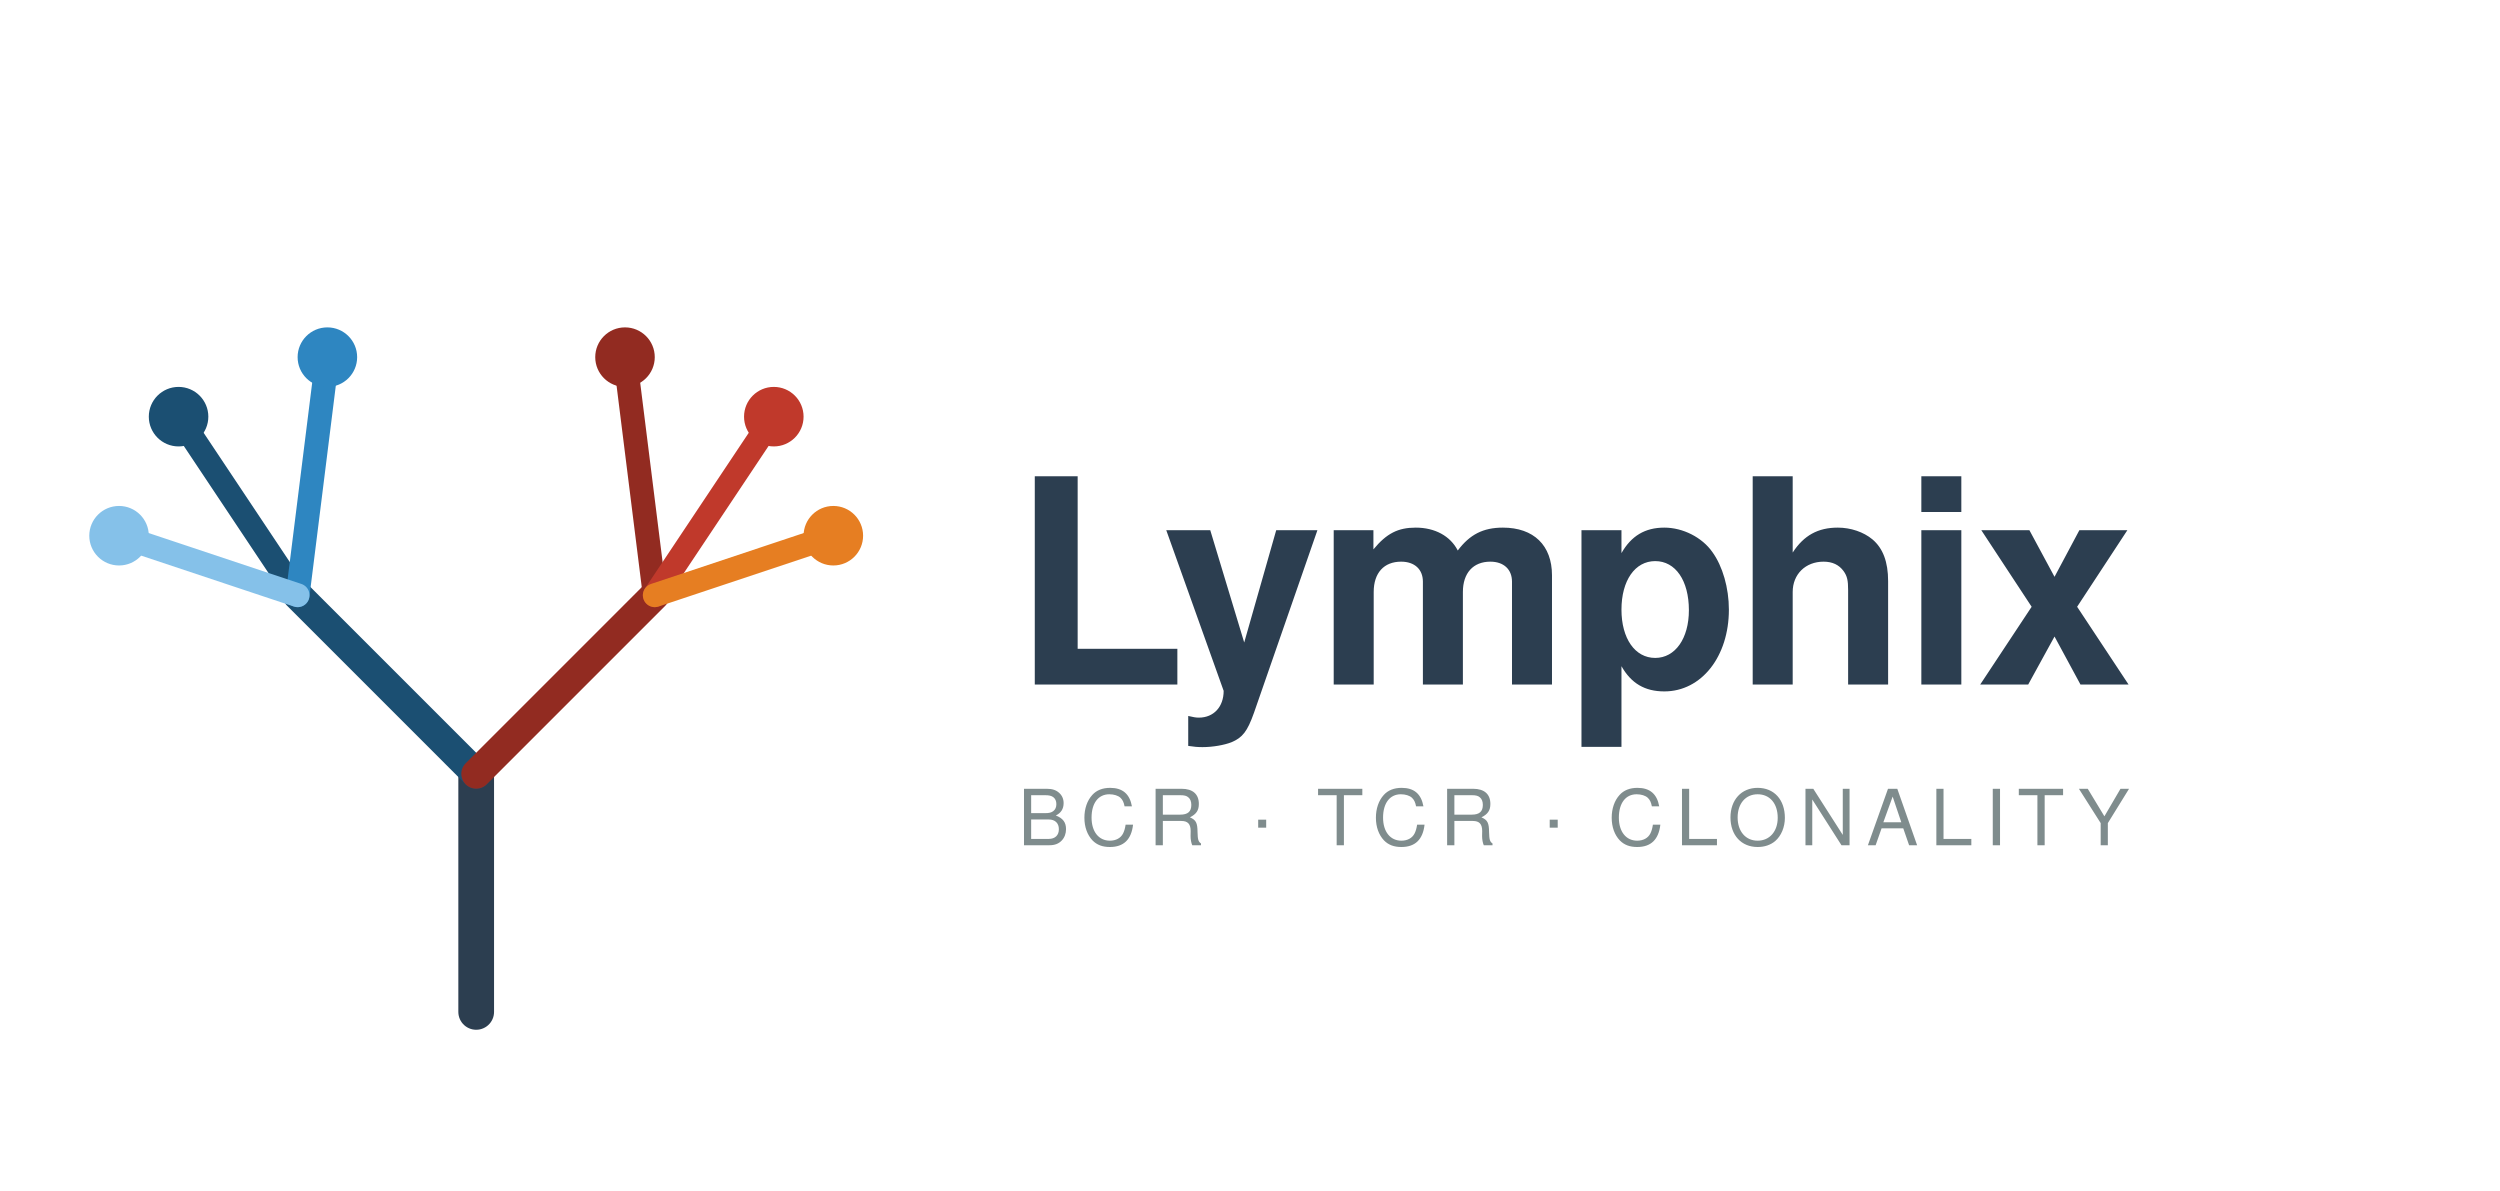
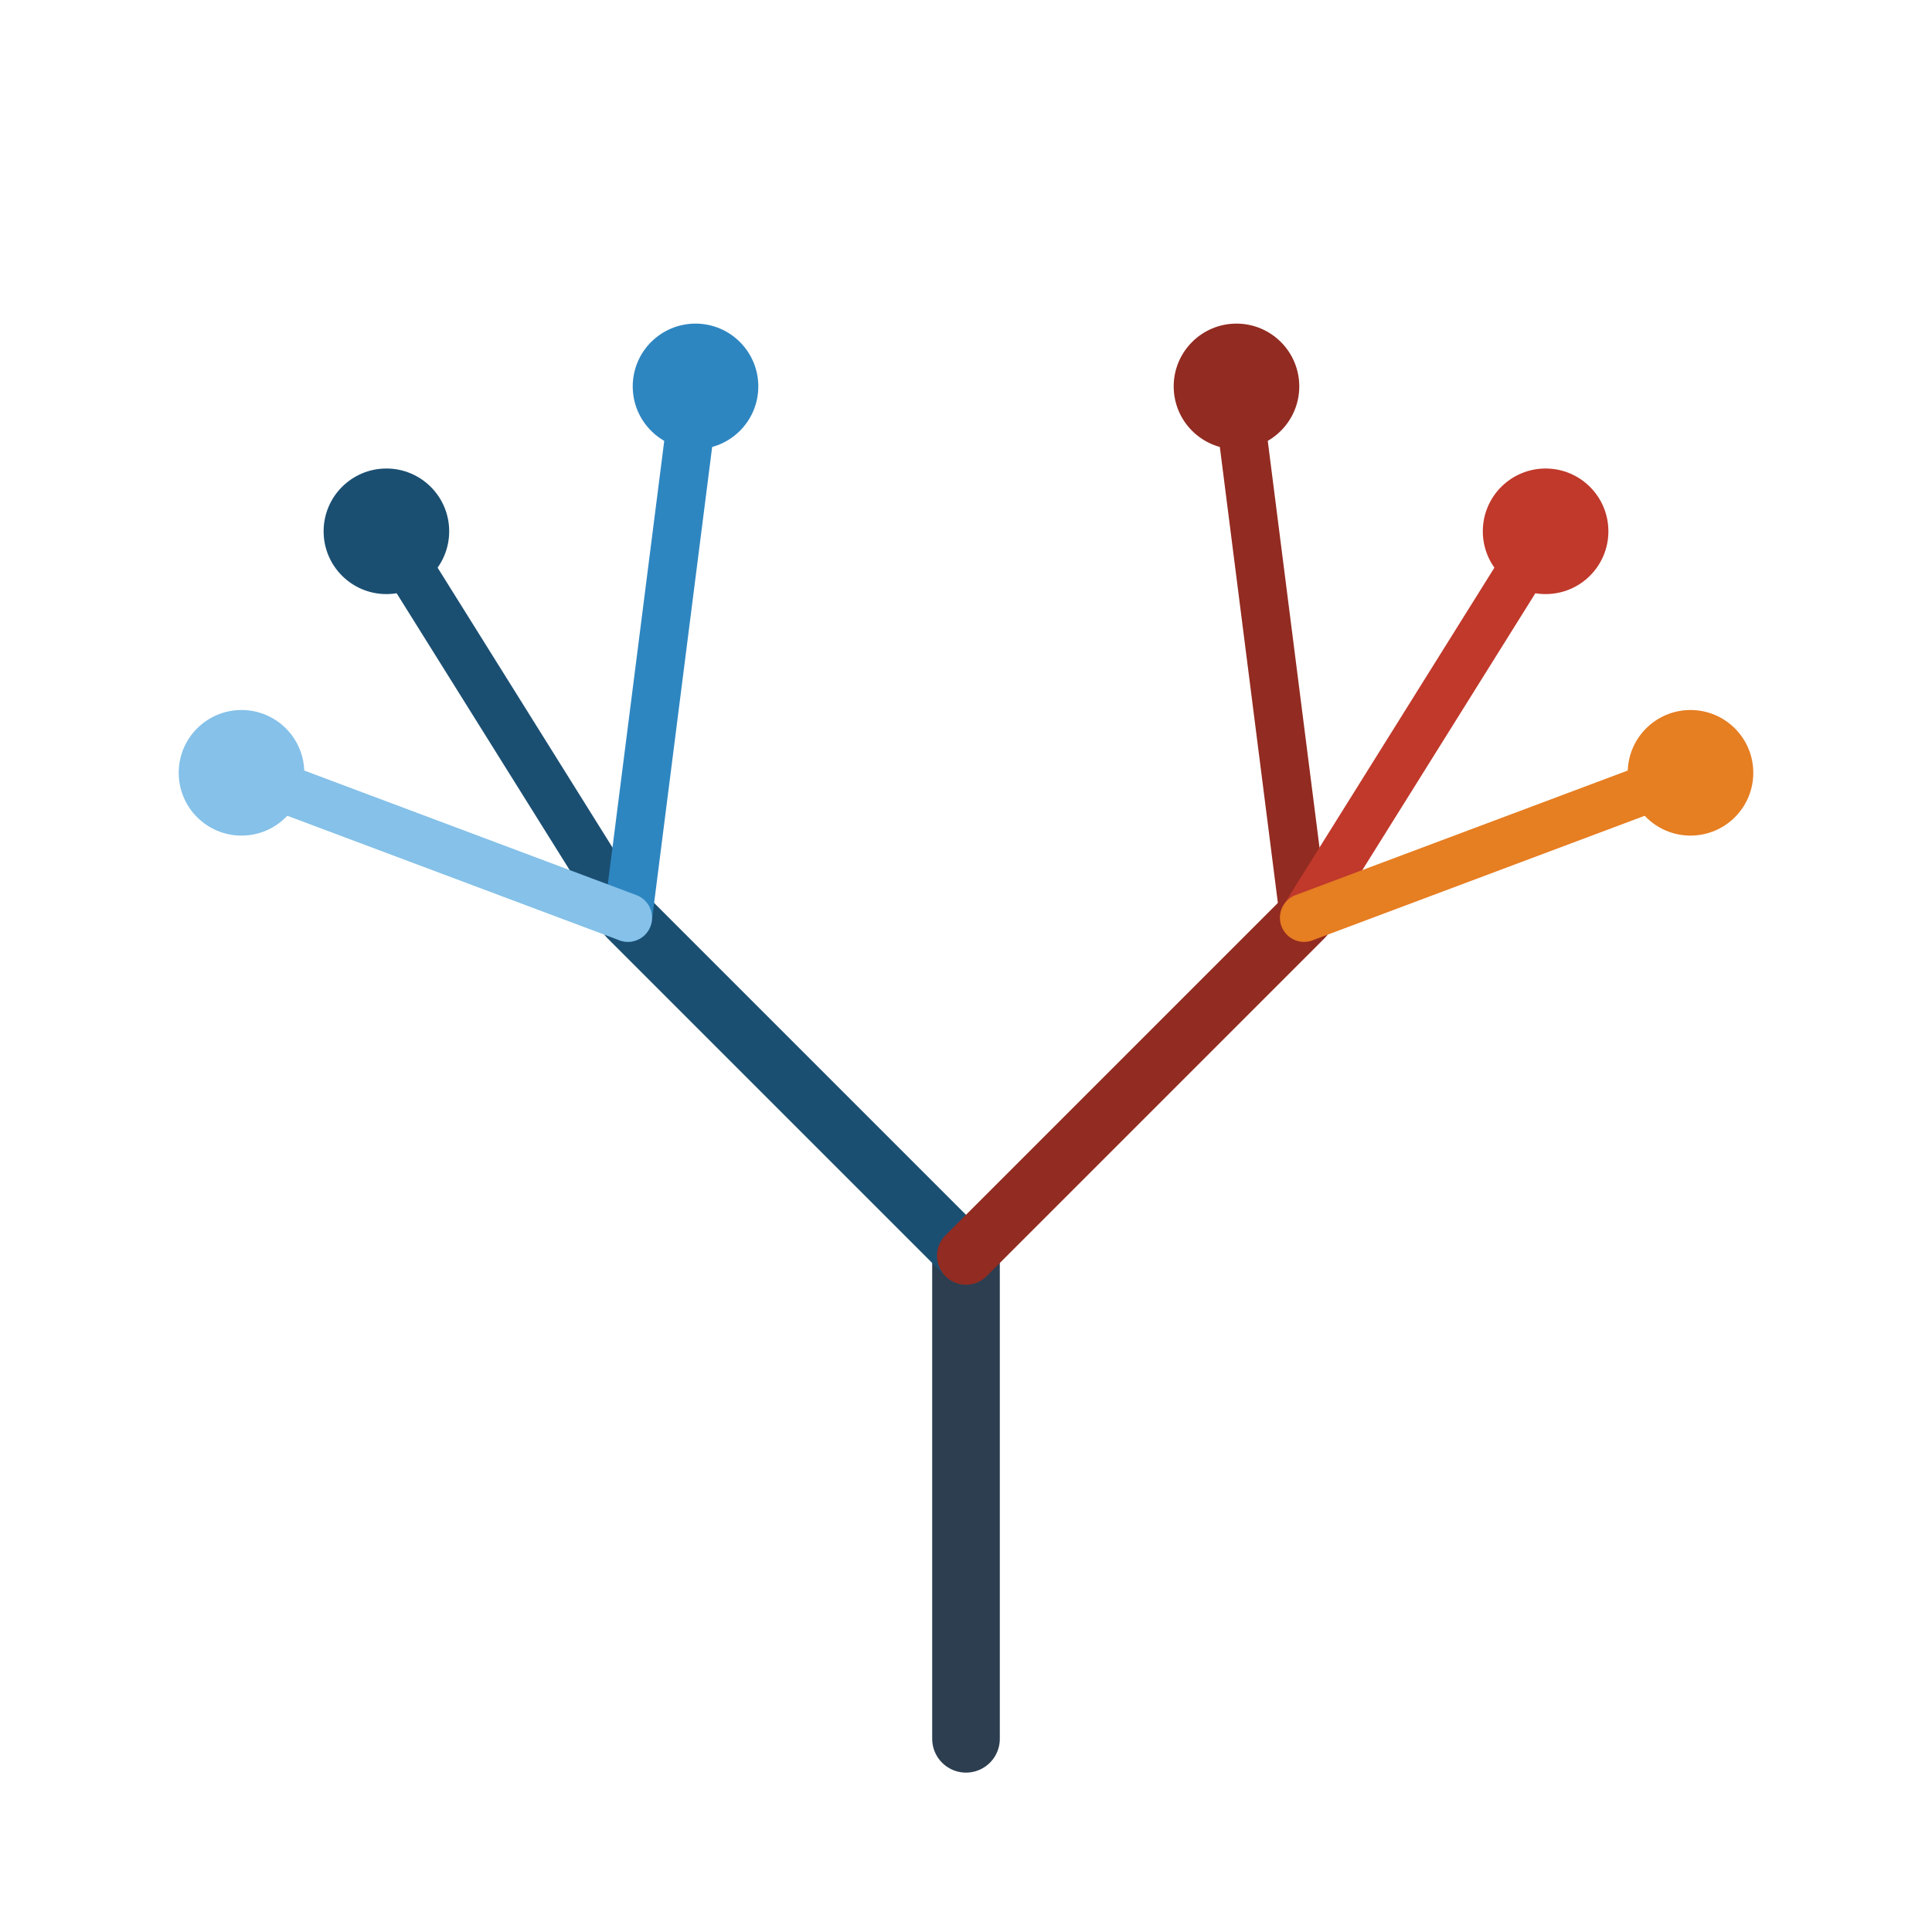
- <svg xmlns="http://www.w3.org/2000/svg" viewBox="0 0 420 200" width="420" height="200">
-   <line x1="80" y1="170" x2="80" y2="130" stroke="#2C3E50" stroke-width="6" stroke-linecap="round" />
-   <line x1="80" y1="130" x2="50" y2="100" stroke="#1B4F72" stroke-width="5" stroke-linecap="round" />
-   <line x1="80" y1="130" x2="110" y2="100" stroke="#922B21" stroke-width="5" stroke-linecap="round" />
-   <line x1="50" y1="100" x2="30" y2="70" stroke="#1B4F72" stroke-width="4" stroke-linecap="round" />
-   <line x1="50" y1="100" x2="55" y2="60" stroke="#2E86C1" stroke-width="4" stroke-linecap="round" />
-   <line x1="50" y1="100" x2="20" y2="90" stroke="#85C1E9" stroke-width="4" stroke-linecap="round" />
-   <line x1="110" y1="100" x2="105" y2="60" stroke="#922B21" stroke-width="4" stroke-linecap="round" />
-   <line x1="110" y1="100" x2="130" y2="70" stroke="#C0392B" stroke-width="4" stroke-linecap="round" />
-   <line x1="110" y1="100" x2="140" y2="90" stroke="#E67E22" stroke-width="4" stroke-linecap="round" />
-   <circle cx="30" cy="70" r="5" fill="#1B4F72" />
-   <circle cx="55" cy="60" r="5" fill="#2E86C1" />
-   <circle cx="20" cy="90" r="5" fill="#85C1E9" />
-   <circle cx="105" cy="60" r="5" fill="#922B21" />
-   <circle cx="130" cy="70" r="5" fill="#C0392B" />
-   <circle cx="140" cy="90" r="5" fill="#E67E22" />
-   <text x="170" y="115" font-family="-apple-system, Segoe UI, Helvetica, Arial, sans-serif" font-size="48" font-weight="700" fill="#2C3E50" letter-spacing="-1">Lymphix</text>
-   <text x="171" y="142" font-family="-apple-system, Segoe UI, Helvetica, Arial, sans-serif" font-size="13" font-weight="500" fill="#7F8C8D" letter-spacing="2">BCR · TCR · CLONALITY</text>
+ <svg xmlns="http://www.w3.org/2000/svg" viewBox="0 0 200 200" width="200" height="200">
+   <line x1="100" y1="180" x2="100" y2="130" stroke="#2C3E50" stroke-width="7" stroke-linecap="round" />
+   <line x1="100" y1="130" x2="65" y2="95" stroke="#1B4F72" stroke-width="6" stroke-linecap="round" />
+   <line x1="100" y1="130" x2="135" y2="95" stroke="#922B21" stroke-width="6" stroke-linecap="round" />
+   <line x1="65" y1="95" x2="40" y2="55" stroke="#1B4F72" stroke-width="5" stroke-linecap="round" />
+   <line x1="65" y1="95" x2="72" y2="40" stroke="#2E86C1" stroke-width="5" stroke-linecap="round" />
+   <line x1="65" y1="95" x2="25" y2="80" stroke="#85C1E9" stroke-width="5" stroke-linecap="round" />
+   <line x1="135" y1="95" x2="128" y2="40" stroke="#922B21" stroke-width="5" stroke-linecap="round" />
+   <line x1="135" y1="95" x2="160" y2="55" stroke="#C0392B" stroke-width="5" stroke-linecap="round" />
+   <line x1="135" y1="95" x2="175" y2="80" stroke="#E67E22" stroke-width="5" stroke-linecap="round" />
+   <circle cx="40" cy="55" r="6.5" fill="#1B4F72" />
+   <circle cx="72" cy="40" r="6.5" fill="#2E86C1" />
+   <circle cx="25" cy="80" r="6.5" fill="#85C1E9" />
+   <circle cx="128" cy="40" r="6.5" fill="#922B21" />
+   <circle cx="160" cy="55" r="6.5" fill="#C0392B" />
+   <circle cx="175" cy="80" r="6.5" fill="#E67E22" />
</svg>
